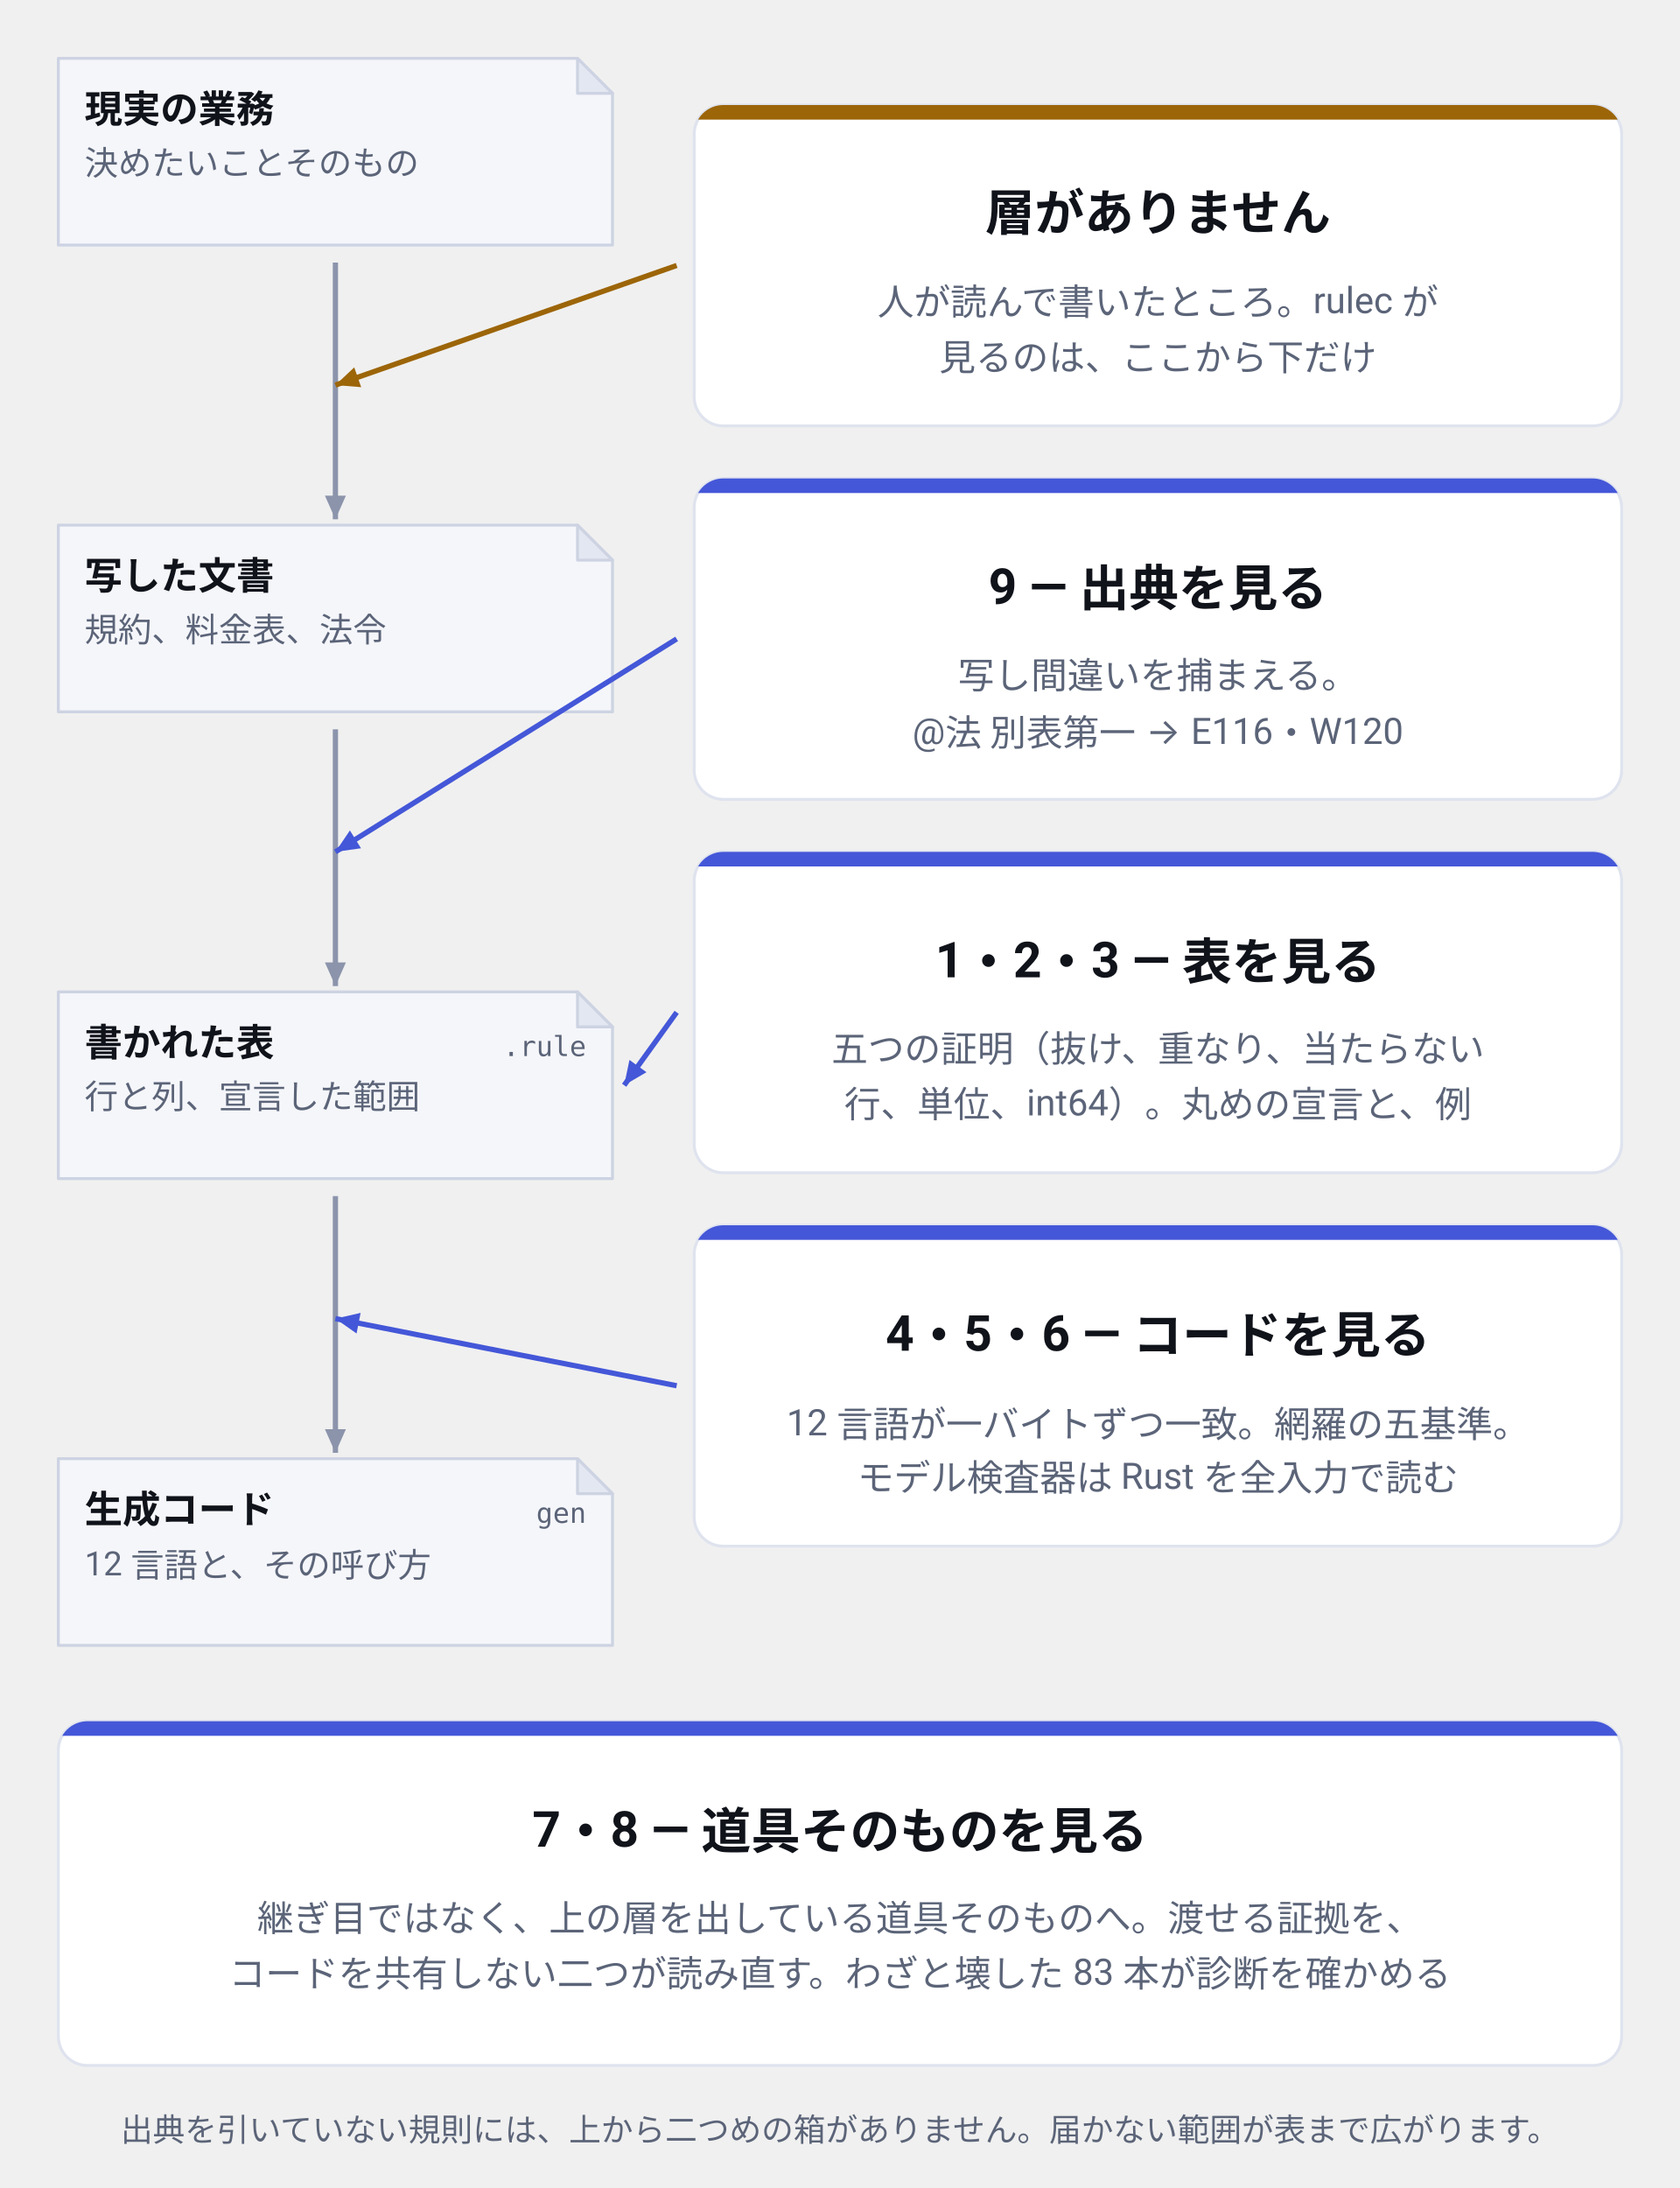
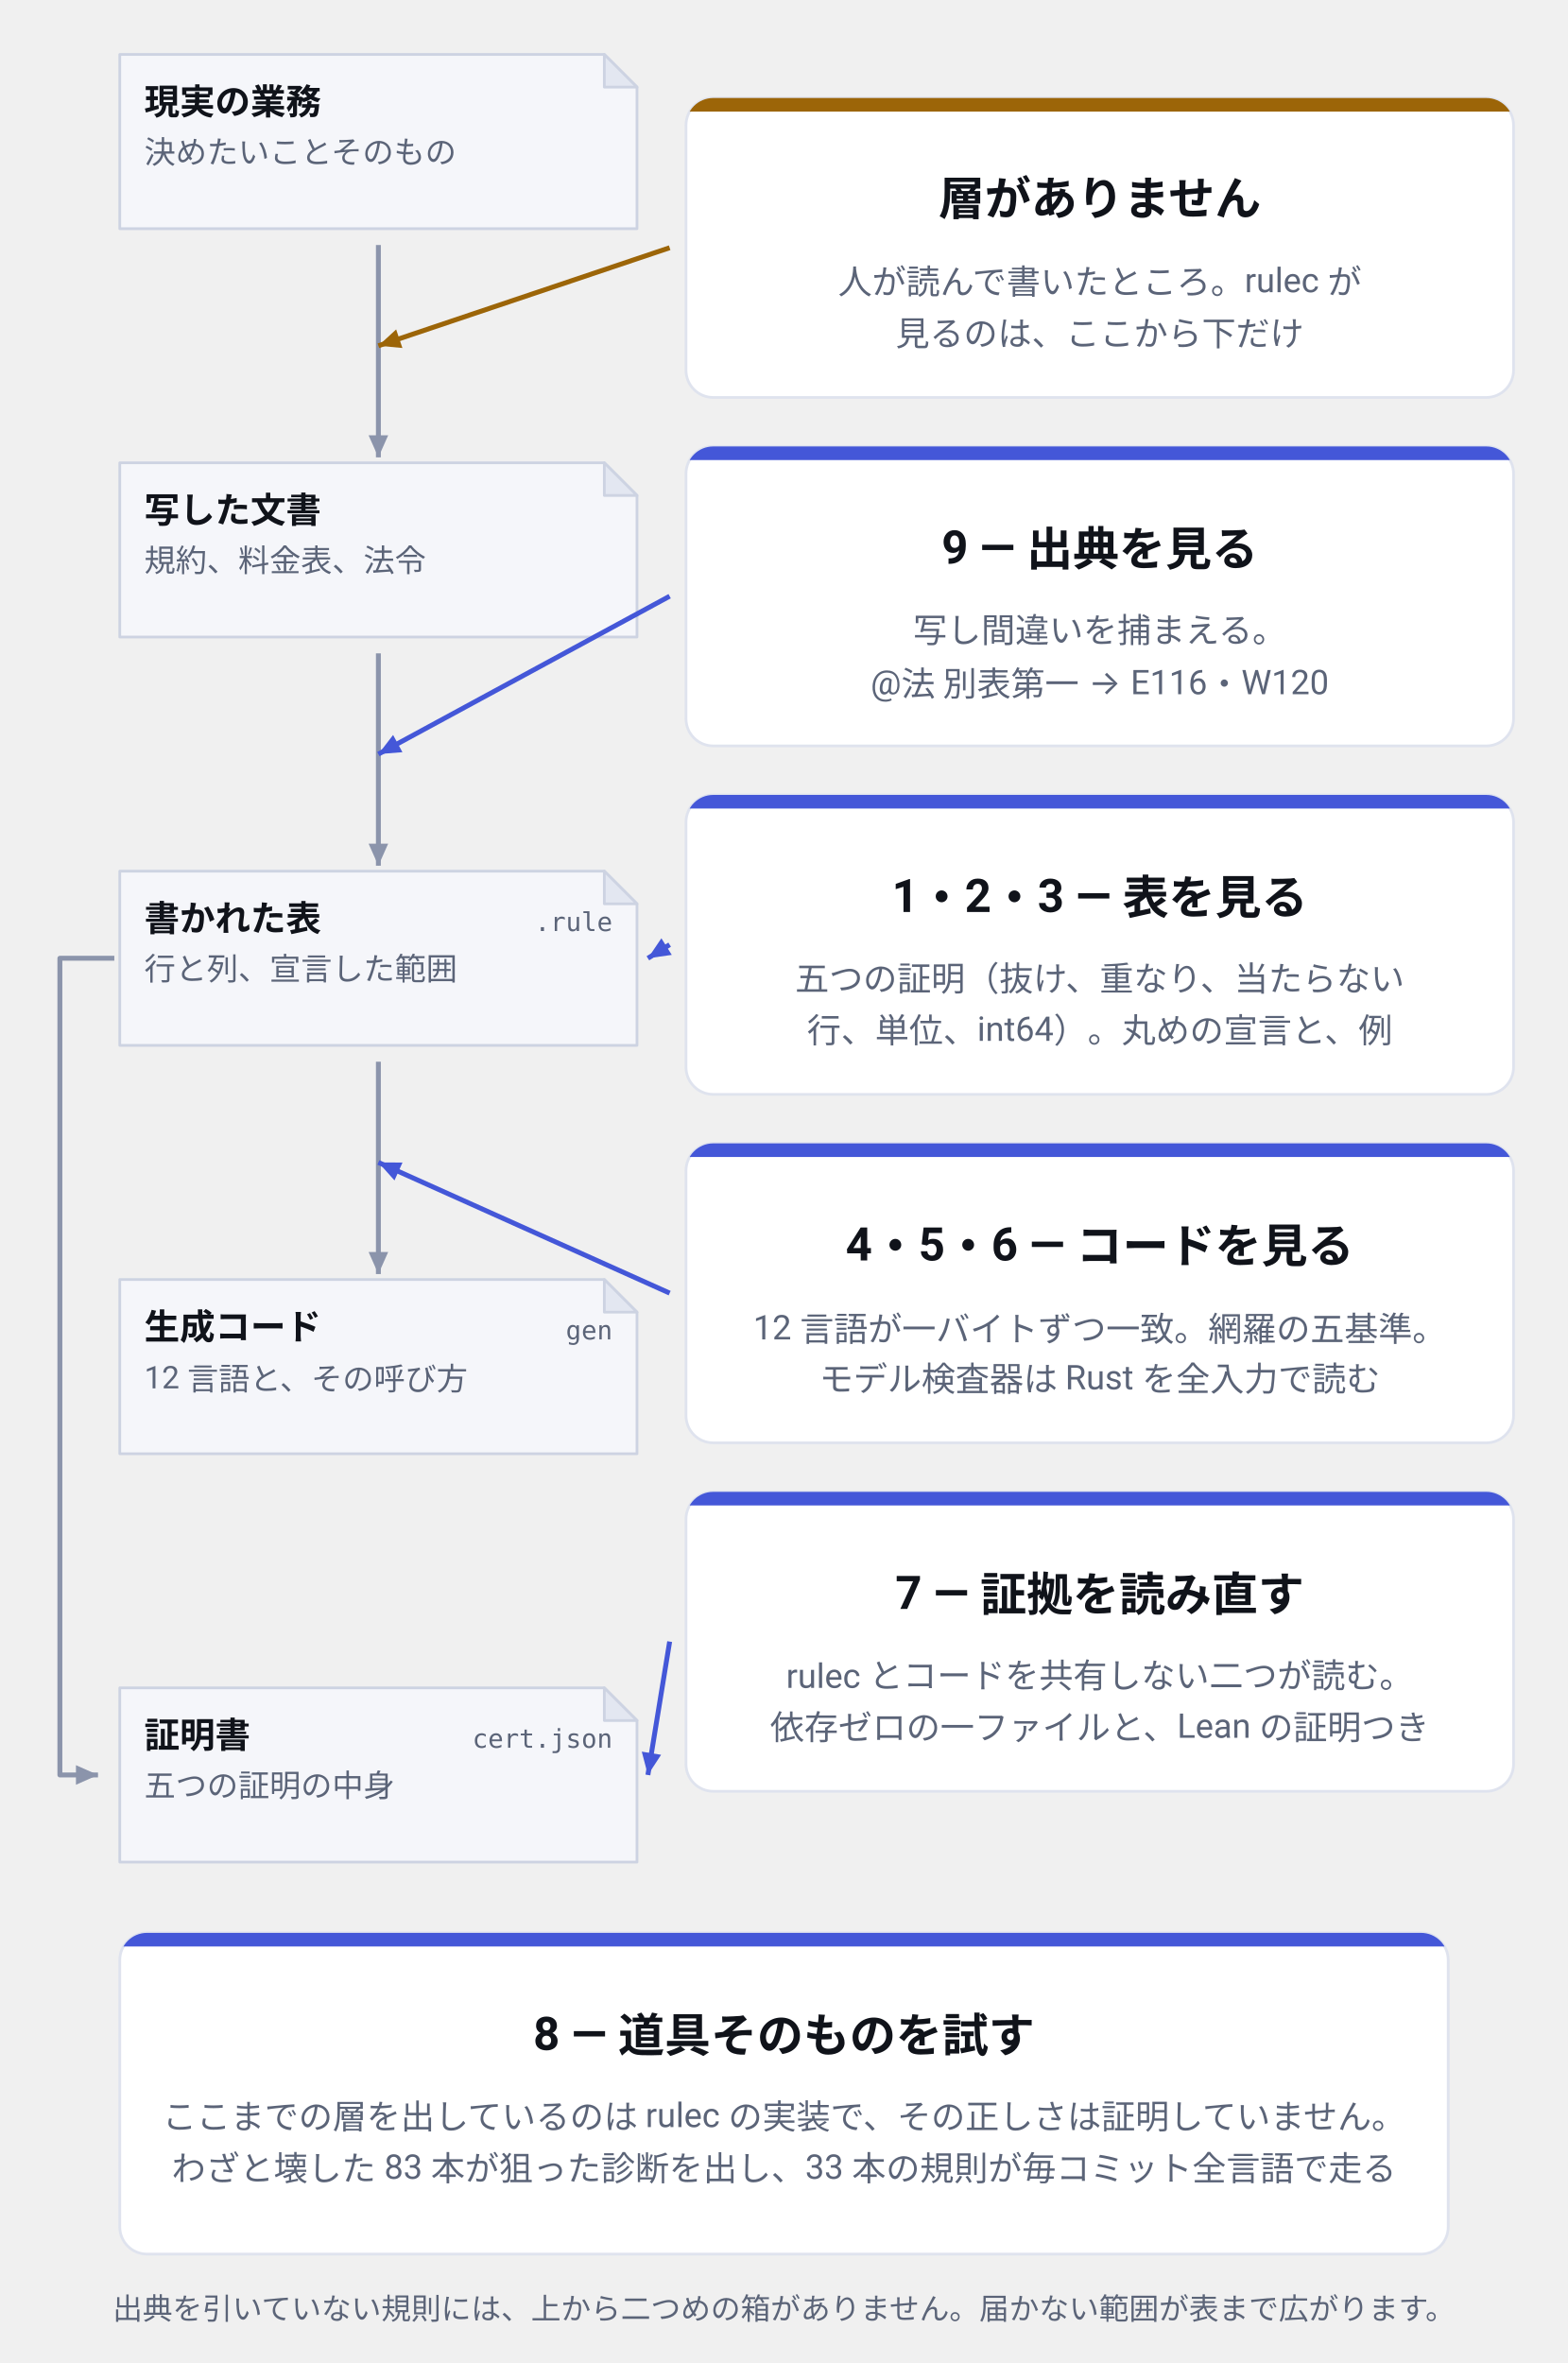
- <svg xmlns="http://www.w3.org/2000/svg" viewBox="0 0 576 750" width="576" height="750" role="img" aria-label="九つの層が、どの継ぎ目を見張っているか。上から順に 現実の業務 → 写した文書 → 書かれた表 → 生成コード の四つが並び、隣どうしは写しの関係にある。写した文書と書かれた表のあいだは 9 出典（E116・W120）が、書かれた表と生成コードのあいだは 4 ベクタ・5 網羅・6 モデル検査器が見張る。書かれた表そのものは 1 五つの証明・2 二つの宣言・3 例 が見る。いちばん上、現実の業務と写した文書のあいだには層が一つも無く、そこは人が読んで決めるところ。7 証明書と二つの再検査器、8 リポジトリのテストは継ぎ目ではなく、道具そのものに向いている。" font-family="-apple-system, BlinkMacSystemFont, &quot;Hiragino Sans&quot;, &quot;Noto Sans JP&quot;, &quot;Yu Gothic&quot;, Meiryo, &quot;Segoe UI&quot;, Roboto, sans-serif">
+ <svg xmlns="http://www.w3.org/2000/svg" viewBox="0 0 576 868" width="576" height="868" role="img" aria-label="九つの層が、何と何のあいだを見張っているか。上から順に 現実の業務 → 写した文書 → 書かれた表 → 生成コード が並び、隣どうしは写しの関係にある。書かれた表からはもう一つ、証明書（cert.json、五つの証明の中身）が出ていて、左を回る線で表とつながっている。写した文書と書かれた表のあいだは 9 出典（E116・W120）が、書かれた表と生成コードのあいだは 4 ベクタ・5 網羅・6 モデル検査器が見張る。書かれた表そのものは 1 五つの証明・2 二つの宣言・3 例 が見て、証明書は 7 二つの再検査器が読み直す。いちばん上、現実の業務と写した文書のあいだには層が一つも無く、そこは人が読んで決めるところ。8 リポジトリのテストだけは継ぎ目ではなく、道具そのものに向いている。" font-family="-apple-system, BlinkMacSystemFont, &quot;Hiragino Sans&quot;, &quot;Noto Sans JP&quot;, &quot;Yu Gothic&quot;, Meiryo, &quot;Segoe UI&quot;, Roboto, sans-serif">
  <defs>
    <marker id="head-neutral" viewBox="0 0 10 10" refX="9" refY="5" markerWidth="9" markerHeight="9" markerUnits="userSpaceOnUse" orient="auto">
      <path d="M0,1 L9,5 L0,9 Z" fill="#8b94ab" />
    </marker>
    <marker id="head-accent" viewBox="0 0 10 10" refX="9" refY="5" markerWidth="9" markerHeight="9" markerUnits="userSpaceOnUse" orient="auto">
      <path d="M0,1 L9,5 L0,9 Z" fill="#4457d8" />
    </marker>
    <marker id="head-human" viewBox="0 0 10 10" refX="9" refY="5" markerWidth="9" markerHeight="9" markerUnits="userSpaceOnUse" orient="auto">
      <path d="M0,1 L9,5 L0,9 Z" fill="#9c6508" />
    </marker>
  </defs>
-   <path d="M20,20 H198 L210,32 V84 H20 Z" fill="#f5f6fa" stroke="#cdd3e2" stroke-linejoin="round" />
-   <path d="M198,20 V32 H210 Z" fill="#e3e7f1" stroke="#cdd3e2" stroke-linejoin="round" />
-   <text x="29" y="42" font-size="13" font-weight="600" text-anchor="start" fill="#10131a">現実の業務</text>
-   <text x="29" y="60" font-size="11.5" font-weight="400" text-anchor="start" fill="#5b6478">決めたいことそのもの</text>
-   <path d="M20,180 H198 L210,192 V244 H20 Z" fill="#f5f6fa" stroke="#cdd3e2" stroke-linejoin="round" />
-   <path d="M198,180 V192 H210 Z" fill="#e3e7f1" stroke="#cdd3e2" stroke-linejoin="round" />
-   <text x="29" y="202" font-size="13" font-weight="600" text-anchor="start" fill="#10131a">写した文書</text>
-   <text x="29" y="220" font-size="11.5" font-weight="400" text-anchor="start" fill="#5b6478">規約、料金表、法令</text>
-   <path d="M20,340 H198 L210,352 V404 H20 Z" fill="#f5f6fa" stroke="#cdd3e2" stroke-linejoin="round" />
-   <path d="M198,340 V352 H210 Z" fill="#e3e7f1" stroke="#cdd3e2" stroke-linejoin="round" />
-   <text x="29" y="362" font-size="13" font-weight="600" text-anchor="start" fill="#10131a">書かれた表</text>
-   <text x="201" y="362" font-size="9.5" font-weight="400" text-anchor="end" fill="#5b6478" font-family="ui-monospace, SFMono-Regular, Menlo, Consolas, monospace">.rule</text>
-   <text x="29" y="380" font-size="11.5" font-weight="400" text-anchor="start" fill="#5b6478">行と列、宣言した範囲</text>
-   <path d="M20,500 H198 L210,512 V564 H20 Z" fill="#f5f6fa" stroke="#cdd3e2" stroke-linejoin="round" />
-   <path d="M198,500 V512 H210 Z" fill="#e3e7f1" stroke="#cdd3e2" stroke-linejoin="round" />
-   <text x="29" y="522" font-size="13" font-weight="600" text-anchor="start" fill="#10131a">生成コード</text>
-   <text x="201" y="522" font-size="9.5" font-weight="400" text-anchor="end" fill="#5b6478" font-family="ui-monospace, SFMono-Regular, Menlo, Consolas, monospace">gen</text>
-   <text x="29" y="540" font-size="11.5" font-weight="400" text-anchor="start" fill="#5b6478">12 言語と、その呼び方</text>
-   <line x1="115.0" y1="90" x2="115.0" y2="178" stroke="#8b94ab" stroke-width="1.8" marker-end="url(#head-neutral)" />
-   <line x1="115.0" y1="250" x2="115.0" y2="338" stroke="#8b94ab" stroke-width="1.8" marker-end="url(#head-neutral)" />
-   <line x1="115.0" y1="410" x2="115.0" y2="498" stroke="#8b94ab" stroke-width="1.8" marker-end="url(#head-neutral)" />
+   <path d="M44,20 H222 L234,32 V84 H44 Z" fill="#f5f6fa" stroke="#cdd3e2" stroke-linejoin="round" />
+   <path d="M222,20 V32 H234 Z" fill="#e3e7f1" stroke="#cdd3e2" stroke-linejoin="round" />
+   <text x="53" y="42" font-size="13" font-weight="600" text-anchor="start" fill="#10131a">現実の業務</text>
+   <text x="53" y="60" font-size="11.5" font-weight="400" text-anchor="start" fill="#5b6478">決めたいことそのもの</text>
+   <path d="M44,170 H222 L234,182 V234 H44 Z" fill="#f5f6fa" stroke="#cdd3e2" stroke-linejoin="round" />
+   <path d="M222,170 V182 H234 Z" fill="#e3e7f1" stroke="#cdd3e2" stroke-linejoin="round" />
+   <text x="53" y="192" font-size="13" font-weight="600" text-anchor="start" fill="#10131a">写した文書</text>
+   <text x="53" y="210" font-size="11.5" font-weight="400" text-anchor="start" fill="#5b6478">規約、料金表、法令</text>
+   <path d="M44,320 H222 L234,332 V384 H44 Z" fill="#f5f6fa" stroke="#cdd3e2" stroke-linejoin="round" />
+   <path d="M222,320 V332 H234 Z" fill="#e3e7f1" stroke="#cdd3e2" stroke-linejoin="round" />
+   <text x="53" y="342" font-size="13" font-weight="600" text-anchor="start" fill="#10131a">書かれた表</text>
+   <text x="225" y="342" font-size="9.5" font-weight="400" text-anchor="end" fill="#5b6478" font-family="ui-monospace, SFMono-Regular, Menlo, Consolas, monospace">.rule</text>
+   <text x="53" y="360" font-size="11.5" font-weight="400" text-anchor="start" fill="#5b6478">行と列、宣言した範囲</text>
+   <path d="M44,470 H222 L234,482 V534 H44 Z" fill="#f5f6fa" stroke="#cdd3e2" stroke-linejoin="round" />
+   <path d="M222,470 V482 H234 Z" fill="#e3e7f1" stroke="#cdd3e2" stroke-linejoin="round" />
+   <text x="53" y="492" font-size="13" font-weight="600" text-anchor="start" fill="#10131a">生成コード</text>
+   <text x="225" y="492" font-size="9.5" font-weight="400" text-anchor="end" fill="#5b6478" font-family="ui-monospace, SFMono-Regular, Menlo, Consolas, monospace">gen</text>
+   <text x="53" y="510" font-size="11.5" font-weight="400" text-anchor="start" fill="#5b6478">12 言語と、その呼び方</text>
+   <path d="M44,620 H222 L234,632 V684 H44 Z" fill="#f5f6fa" stroke="#cdd3e2" stroke-linejoin="round" />
+   <path d="M222,620 V632 H234 Z" fill="#e3e7f1" stroke="#cdd3e2" stroke-linejoin="round" />
+   <text x="53" y="642" font-size="13" font-weight="600" text-anchor="start" fill="#10131a">証明書</text>
+   <text x="225" y="642" font-size="9.5" font-weight="400" text-anchor="end" fill="#5b6478" font-family="ui-monospace, SFMono-Regular, Menlo, Consolas, monospace">cert.json</text>
+   <text x="53" y="660" font-size="11.5" font-weight="400" text-anchor="start" fill="#5b6478">五つの証明の中身</text>
+   <line x1="139.0" y1="90" x2="139.0" y2="168" stroke="#8b94ab" stroke-width="1.8" marker-end="url(#head-neutral)" />
+   <line x1="139.0" y1="240" x2="139.0" y2="318" stroke="#8b94ab" stroke-width="1.8" marker-end="url(#head-neutral)" />
+   <line x1="139.0" y1="390" x2="139.0" y2="468" stroke="#8b94ab" stroke-width="1.8" marker-end="url(#head-neutral)" />
+   <path d="M42,352.0 H22 V652.0 H36" fill="none" stroke="#8b94ab" stroke-width="1.8" stroke-linejoin="round" marker-end="url(#head-neutral)" />
  <clipPath id="clip-c0">
-     <rect x="238" y="36" width="318" height="110" rx="10" />
+     <rect x="252" y="36" width="304" height="110" rx="10" />
  </clipPath>
-   <rect x="238" y="36" width="318" height="110" rx="10" fill="#ffffff" stroke="#dfe3ee" />
-   <rect x="238" y="36" width="318" height="5" fill="#9c6508" clip-path="url(#clip-c0)" />
-   <text x="397.0" y="79" font-size="17" font-weight="700" text-anchor="middle" fill="#10131a">層がありません</text>
-   <text x="397.0" y="108" font-size="12.5" font-weight="400" text-anchor="middle" fill="#5b6478">人が読んで書いたところ。rulec が</text>
-   <text x="397.0" y="127" font-size="12.5" font-weight="400" text-anchor="middle" fill="#5b6478">見るのは、ここから下だけ</text>
-   <line x1="232" y1="91.0" x2="115.0" y2="132.0" stroke="#9c6508" stroke-width="1.8" marker-end="url(#head-human)" />
+   <rect x="252" y="36" width="304" height="110" rx="10" fill="#ffffff" stroke="#dfe3ee" />
+   <rect x="252" y="36" width="304" height="5" fill="#9c6508" clip-path="url(#clip-c0)" />
+   <text x="404.0" y="79" font-size="17" font-weight="700" text-anchor="middle" fill="#10131a">層がありません</text>
+   <text x="404.0" y="108" font-size="12.5" font-weight="400" text-anchor="middle" fill="#5b6478">人が読んで書いたところ。rulec が</text>
+   <text x="404.0" y="127" font-size="12.5" font-weight="400" text-anchor="middle" fill="#5b6478">見るのは、ここから下だけ</text>
+   <line x1="246" y1="91.0" x2="139.0" y2="127.0" stroke="#9c6508" stroke-width="1.8" marker-end="url(#head-human)" />
  <clipPath id="clip-c1">
-     <rect x="238" y="164" width="318" height="110" rx="10" />
+     <rect x="252" y="164" width="304" height="110" rx="10" />
  </clipPath>
-   <rect x="238" y="164" width="318" height="110" rx="10" fill="#ffffff" stroke="#dfe3ee" />
-   <rect x="238" y="164" width="318" height="5" fill="#4457d8" clip-path="url(#clip-c1)" />
-   <text x="397.0" y="207" font-size="17" font-weight="700" text-anchor="middle" fill="#10131a">9 — 出典を見る</text>
-   <text x="397.0" y="236" font-size="12.5" font-weight="400" text-anchor="middle" fill="#5b6478">写し間違いを捕まえる。</text>
-   <text x="397.0" y="255" font-size="12.5" font-weight="400" text-anchor="middle" fill="#5b6478">@法 別表第一 → E116・W120</text>
-   <line x1="232" y1="219.0" x2="115.0" y2="292.0" stroke="#4457d8" stroke-width="1.8" marker-end="url(#head-accent)" />
+   <rect x="252" y="164" width="304" height="110" rx="10" fill="#ffffff" stroke="#dfe3ee" />
+   <rect x="252" y="164" width="304" height="5" fill="#4457d8" clip-path="url(#clip-c1)" />
+   <text x="404.0" y="207" font-size="17" font-weight="700" text-anchor="middle" fill="#10131a">9 — 出典を見る</text>
+   <text x="404.0" y="236" font-size="12.5" font-weight="400" text-anchor="middle" fill="#5b6478">写し間違いを捕まえる。</text>
+   <text x="404.0" y="255" font-size="12.5" font-weight="400" text-anchor="middle" fill="#5b6478">@法 別表第一 → E116・W120</text>
+   <line x1="246" y1="219.0" x2="139.0" y2="277.0" stroke="#4457d8" stroke-width="1.8" marker-end="url(#head-accent)" />
  <clipPath id="clip-c2">
-     <rect x="238" y="292" width="318" height="110" rx="10" />
+     <rect x="252" y="292" width="304" height="110" rx="10" />
  </clipPath>
-   <rect x="238" y="292" width="318" height="110" rx="10" fill="#ffffff" stroke="#dfe3ee" />
-   <rect x="238" y="292" width="318" height="5" fill="#4457d8" clip-path="url(#clip-c2)" />
-   <text x="397.0" y="335" font-size="17" font-weight="700" text-anchor="middle" fill="#10131a">1・2・3 — 表を見る</text>
-   <text x="397.0" y="364" font-size="12.5" font-weight="400" text-anchor="middle" fill="#5b6478">五つの証明（抜け、重なり、当たらない</text>
-   <text x="397.0" y="383" font-size="12.5" font-weight="400" text-anchor="middle" fill="#5b6478">行、単位、int64）。丸めの宣言と、例</text>
-   <line x1="232" y1="347.0" x2="214" y2="372.0" stroke="#4457d8" stroke-width="1.8" marker-end="url(#head-accent)" />
+   <rect x="252" y="292" width="304" height="110" rx="10" fill="#ffffff" stroke="#dfe3ee" />
+   <rect x="252" y="292" width="304" height="5" fill="#4457d8" clip-path="url(#clip-c2)" />
+   <text x="404.0" y="335" font-size="17" font-weight="700" text-anchor="middle" fill="#10131a">1・2・3 — 表を見る</text>
+   <text x="404.0" y="364" font-size="12.5" font-weight="400" text-anchor="middle" fill="#5b6478">五つの証明（抜け、重なり、当たらない</text>
+   <text x="404.0" y="383" font-size="12.5" font-weight="400" text-anchor="middle" fill="#5b6478">行、単位、int64）。丸めの宣言と、例</text>
+   <line x1="246" y1="347.0" x2="238" y2="352.0" stroke="#4457d8" stroke-width="1.8" marker-end="url(#head-accent)" />
  <clipPath id="clip-c3">
-     <rect x="238" y="420" width="318" height="110" rx="10" />
+     <rect x="252" y="420" width="304" height="110" rx="10" />
  </clipPath>
-   <rect x="238" y="420" width="318" height="110" rx="10" fill="#ffffff" stroke="#dfe3ee" />
-   <rect x="238" y="420" width="318" height="5" fill="#4457d8" clip-path="url(#clip-c3)" />
-   <text x="397.0" y="463" font-size="17" font-weight="700" text-anchor="middle" fill="#10131a">4・5・6 — コードを見る</text>
-   <text x="397.0" y="492" font-size="12.5" font-weight="400" text-anchor="middle" fill="#5b6478">12 言語が一バイトずつ一致。網羅の五基準。</text>
-   <text x="397.0" y="511" font-size="12.5" font-weight="400" text-anchor="middle" fill="#5b6478">モデル検査器は Rust を全入力で読む</text>
-   <line x1="232" y1="475.0" x2="115.0" y2="452.0" stroke="#4457d8" stroke-width="1.8" marker-end="url(#head-accent)" />
+   <rect x="252" y="420" width="304" height="110" rx="10" fill="#ffffff" stroke="#dfe3ee" />
+   <rect x="252" y="420" width="304" height="5" fill="#4457d8" clip-path="url(#clip-c3)" />
+   <text x="404.0" y="463" font-size="17" font-weight="700" text-anchor="middle" fill="#10131a">4・5・6 — コードを見る</text>
+   <text x="404.0" y="492" font-size="12.5" font-weight="400" text-anchor="middle" fill="#5b6478">12 言語が一バイトずつ一致。網羅の五基準。</text>
+   <text x="404.0" y="511" font-size="12.5" font-weight="400" text-anchor="middle" fill="#5b6478">モデル検査器は Rust を全入力で読む</text>
+   <line x1="246" y1="475.0" x2="139.0" y2="427.0" stroke="#4457d8" stroke-width="1.8" marker-end="url(#head-accent)" />
+   <clipPath id="clip-c4">
+     <rect x="252" y="548" width="304" height="110" rx="10" />
+   </clipPath>
+   <rect x="252" y="548" width="304" height="110" rx="10" fill="#ffffff" stroke="#dfe3ee" />
+   <rect x="252" y="548" width="304" height="5" fill="#4457d8" clip-path="url(#clip-c4)" />
+   <text x="404.0" y="591" font-size="17" font-weight="700" text-anchor="middle" fill="#10131a">7 — 証拠を読み直す</text>
+   <text x="404.0" y="620" font-size="12.5" font-weight="400" text-anchor="middle" fill="#5b6478">rulec とコードを共有しない二つが読む。</text>
+   <text x="404.0" y="639" font-size="12.5" font-weight="400" text-anchor="middle" fill="#5b6478">依存ゼロの一ファイルと、Lean の証明つき</text>
+   <line x1="246" y1="603.0" x2="238" y2="652.0" stroke="#4457d8" stroke-width="1.8" marker-end="url(#head-accent)" />
  <clipPath id="clip-foot">
-     <rect x="20" y="590" width="536" height="118" rx="10" />
+     <rect x="44" y="710" width="488" height="118" rx="10" />
  </clipPath>
-   <rect x="20" y="590" width="536" height="118" rx="10" fill="#ffffff" stroke="#dfe3ee" />
-   <rect x="20" y="590" width="536" height="5" fill="#4457d8" clip-path="url(#clip-foot)" />
-   <text x="288.0" y="633" font-size="17" font-weight="700" text-anchor="middle" fill="#10131a">7・8 — 道具そのものを見る</text>
-   <text x="288.0" y="662" font-size="12.5" font-weight="400" text-anchor="middle" fill="#5b6478">継ぎ目ではなく、上の層を出している道具そのものへ。渡せる証拠を、</text>
-   <text x="288.0" y="681" font-size="12.5" font-weight="400" text-anchor="middle" fill="#5b6478">コードを共有しない二つが読み直す。わざと壊した 83 本が診断を確かめる</text>
-   <text x="288.0" y="734" font-size="11" font-weight="400" text-anchor="middle" fill="#5b6478">出典を引いていない規則には、上から二つめの箱がありません。届かない範囲が表まで広がります。</text>
+   <rect x="44" y="710" width="488" height="118" rx="10" fill="#ffffff" stroke="#dfe3ee" />
+   <rect x="44" y="710" width="488" height="5" fill="#4457d8" clip-path="url(#clip-foot)" />
+   <text x="288.0" y="753" font-size="17" font-weight="700" text-anchor="middle" fill="#10131a">8 — 道具そのものを試す</text>
+   <text x="288.0" y="782" font-size="12.5" font-weight="400" text-anchor="middle" fill="#5b6478">ここまでの層を出しているのは rulec の実装で、その正しさは証明していません。</text>
+   <text x="288.0" y="801" font-size="12.5" font-weight="400" text-anchor="middle" fill="#5b6478">わざと壊した 83 本が狙った診断を出し、33 本の規則が毎コミット全言語で走る</text>
+   <text x="288.0" y="852" font-size="11" font-weight="400" text-anchor="middle" fill="#5b6478">出典を引いていない規則には、上から二つめの箱がありません。届かない範囲が表まで広がります。</text>
</svg>
